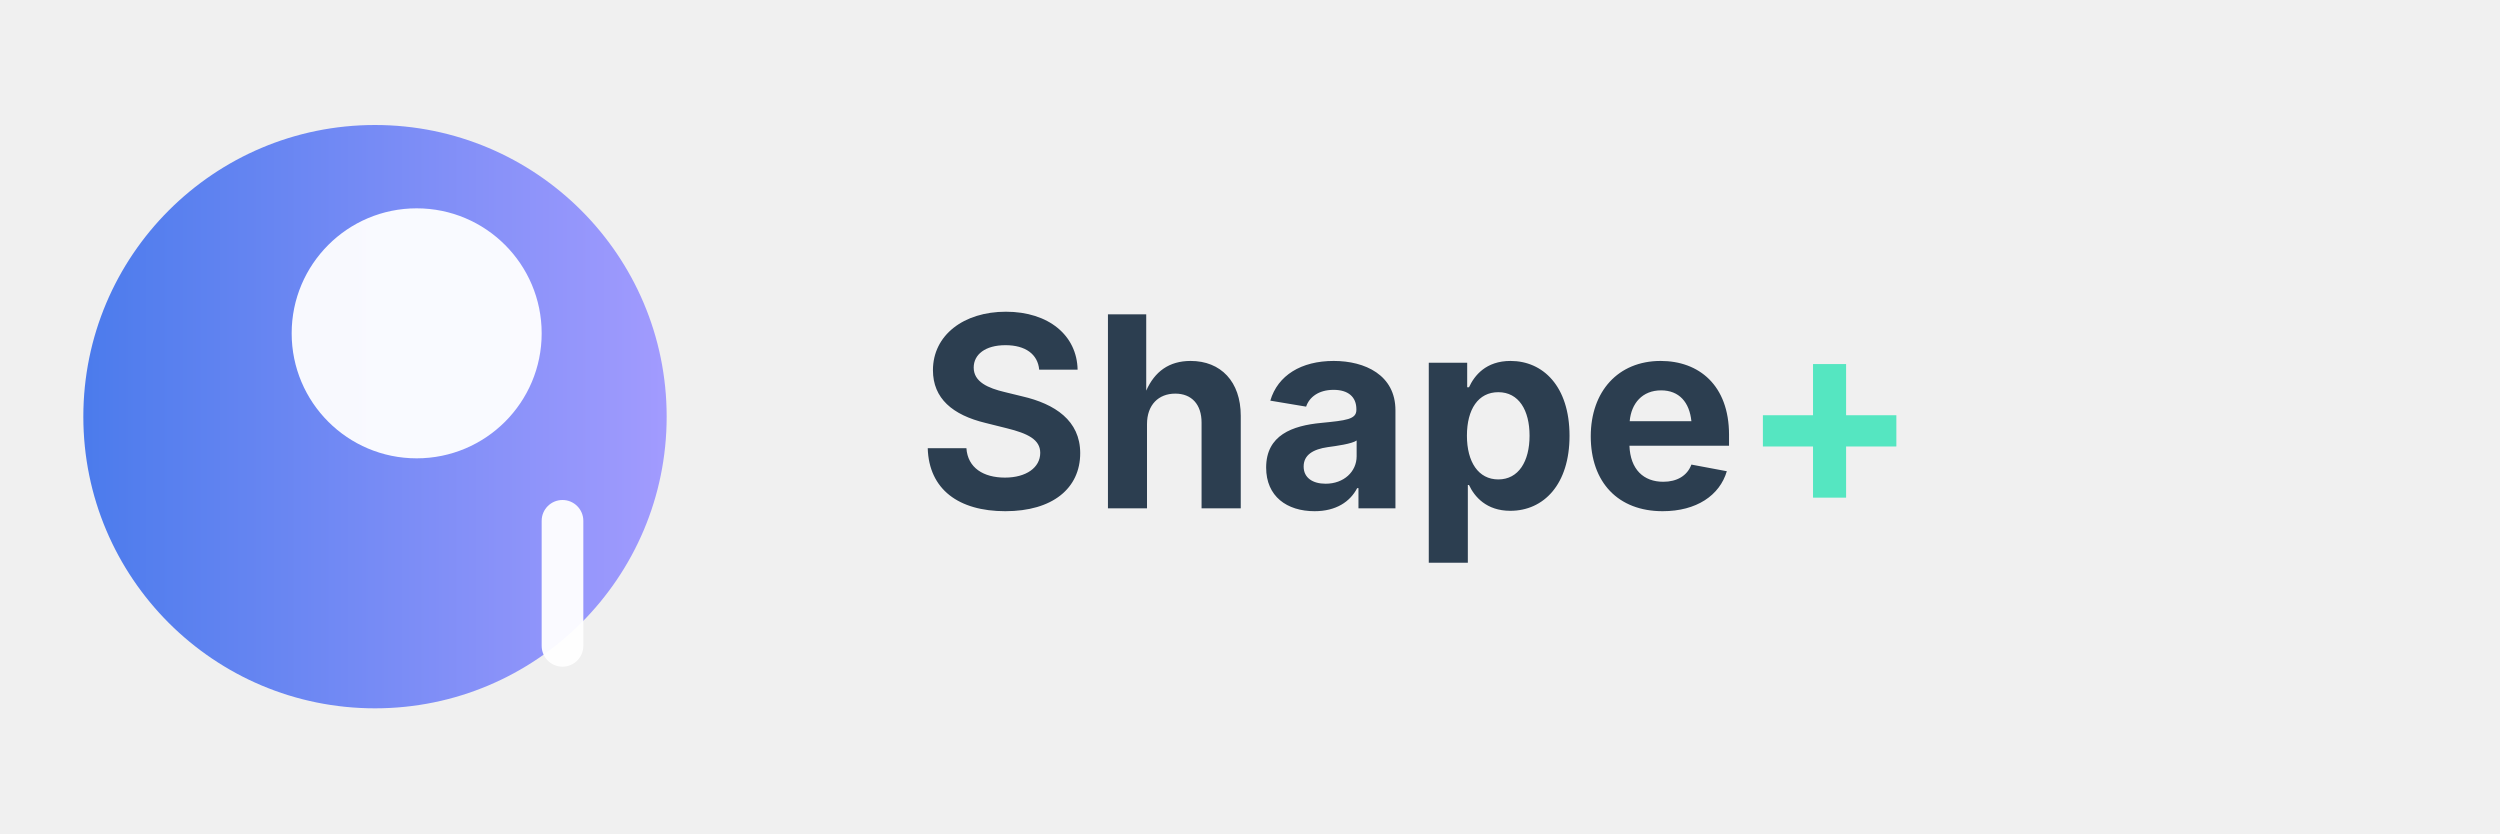
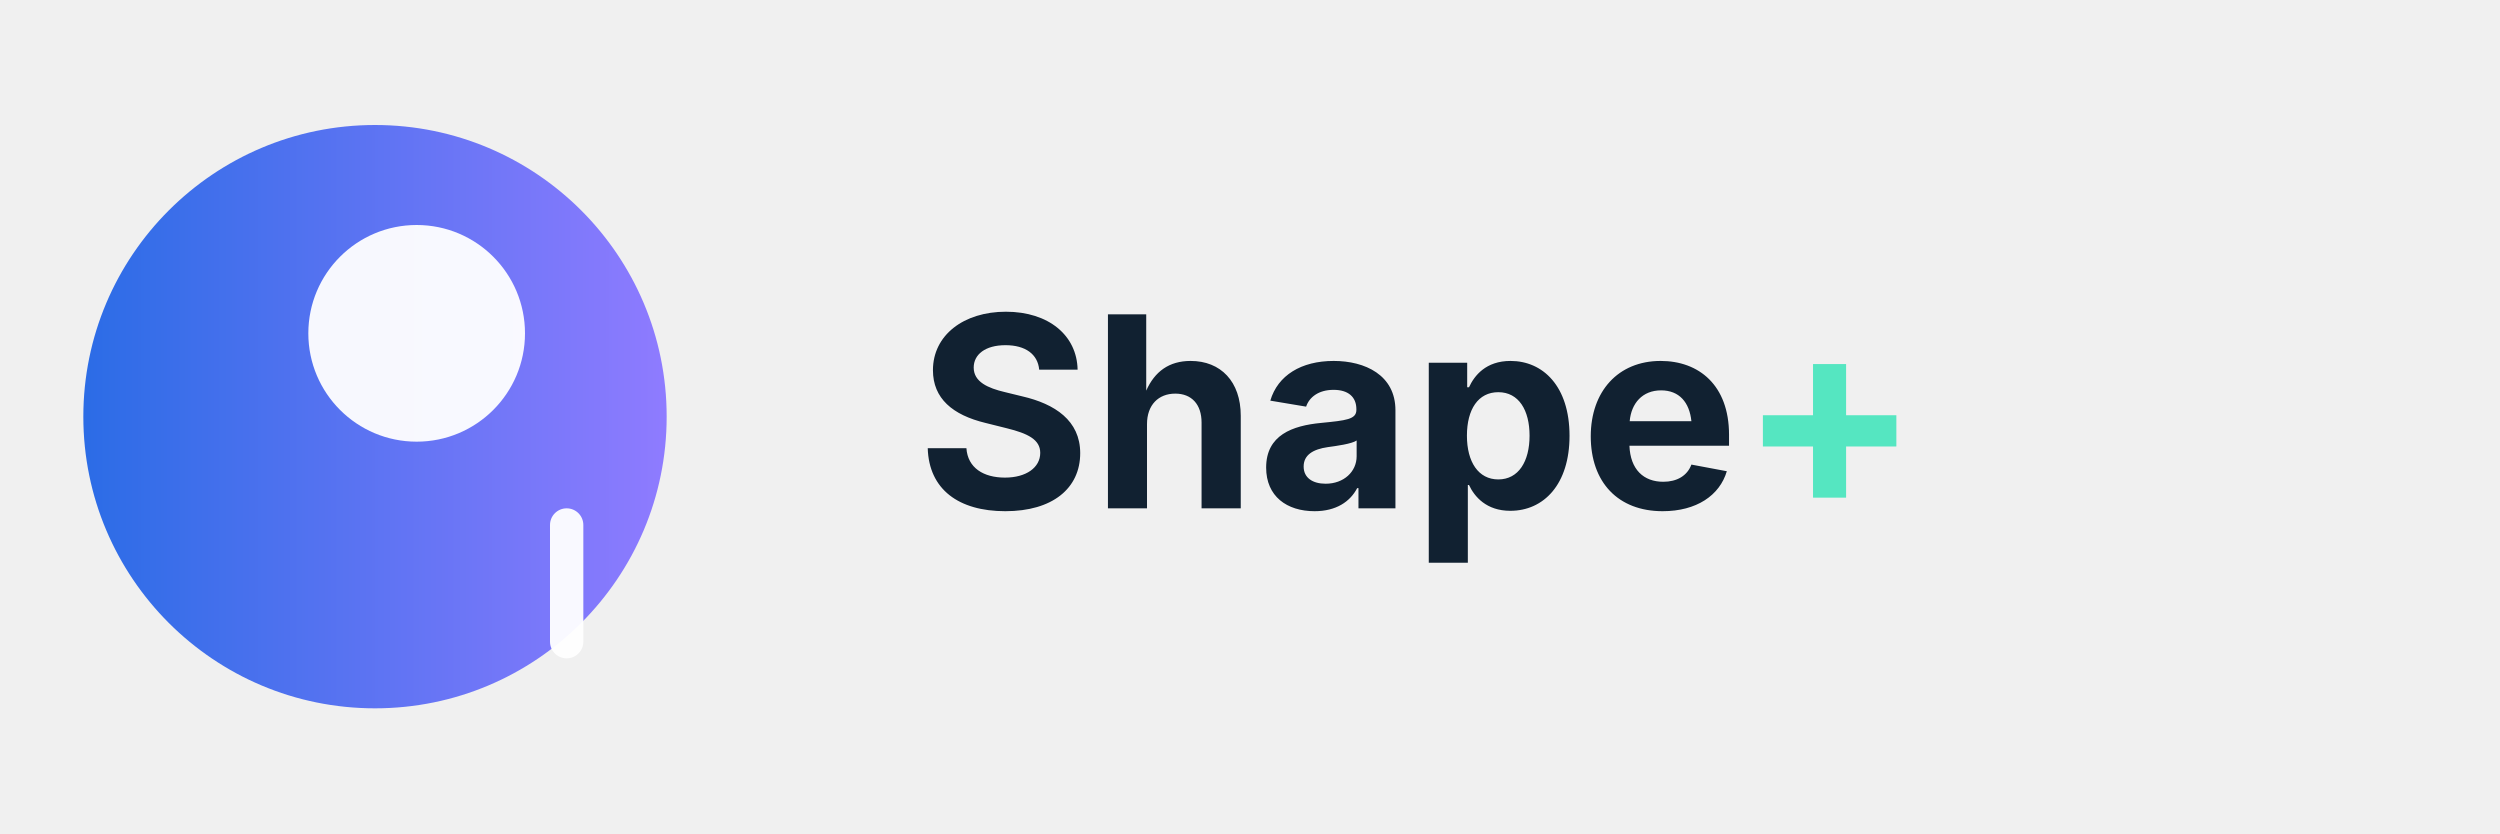
- <svg xmlns="http://www.w3.org/2000/svg" width="600" height="200" viewBox="0 0 600 200">
+ <svg xmlns="http://www.w3.org/2000/svg" width="600" height="200">
  <defs>
-     <linearGradient id="lg" x1="0" x2="1">
-       <stop offset="0" stop-color="#4B7BEC" />
-       <stop offset="1" stop-color="#A29BFE" />
+     <linearGradient id="g" x1="0" x2="1">
+       <stop offset="0" stop-color="#2B6CE6" />
+       <stop offset="1" stop-color="#8F7BFF" />
    </linearGradient>
  </defs>
-   <circle cx="90" cy="100" r="70" fill="url(#lg)" />
+   <circle cx="90" cy="100" r="70" fill="url(#g)" />
  <g transform="translate(40,30)" fill="#fff" opacity="0.95">
-     <circle cx="60" cy="50" r="30" />
-     <rect x="90" y="90" width="10" height="40" rx="5" />
+     <circle cx="60" cy="50" r="26" />
+     <rect x="92" y="92" width="8" height="36" rx="4" />
  </g>
-   <text x="220" y="122" font-family="Poppins,Inter,Arial" font-weight="700" font-size="64" fill="#2C3E50">Shape<tspan fill="#55E6C1">+</tspan>
+   <text x="220" y="122" font-family="Poppins,Inter,Arial" font-weight="700" font-size="64" fill="#112131">Shape<tspan fill="#55E6C1">+</tspan>
  </text>
</svg>
